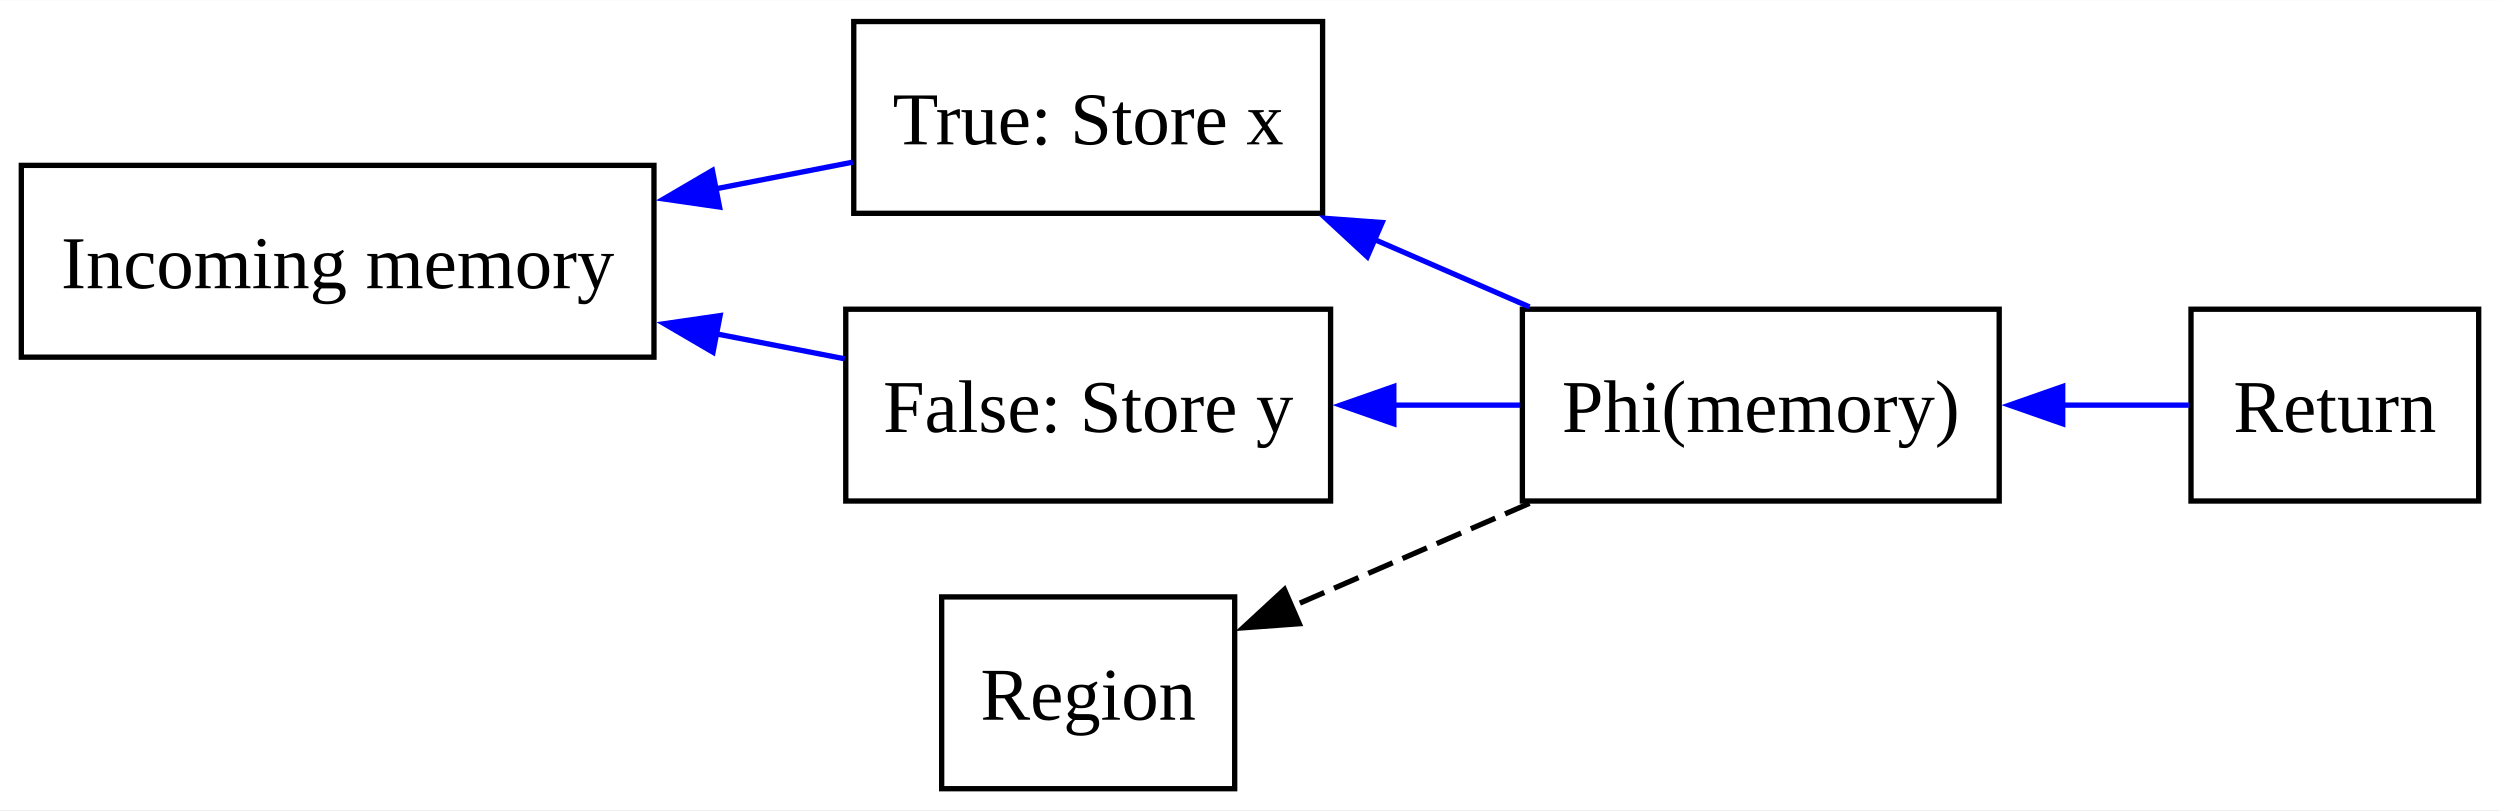
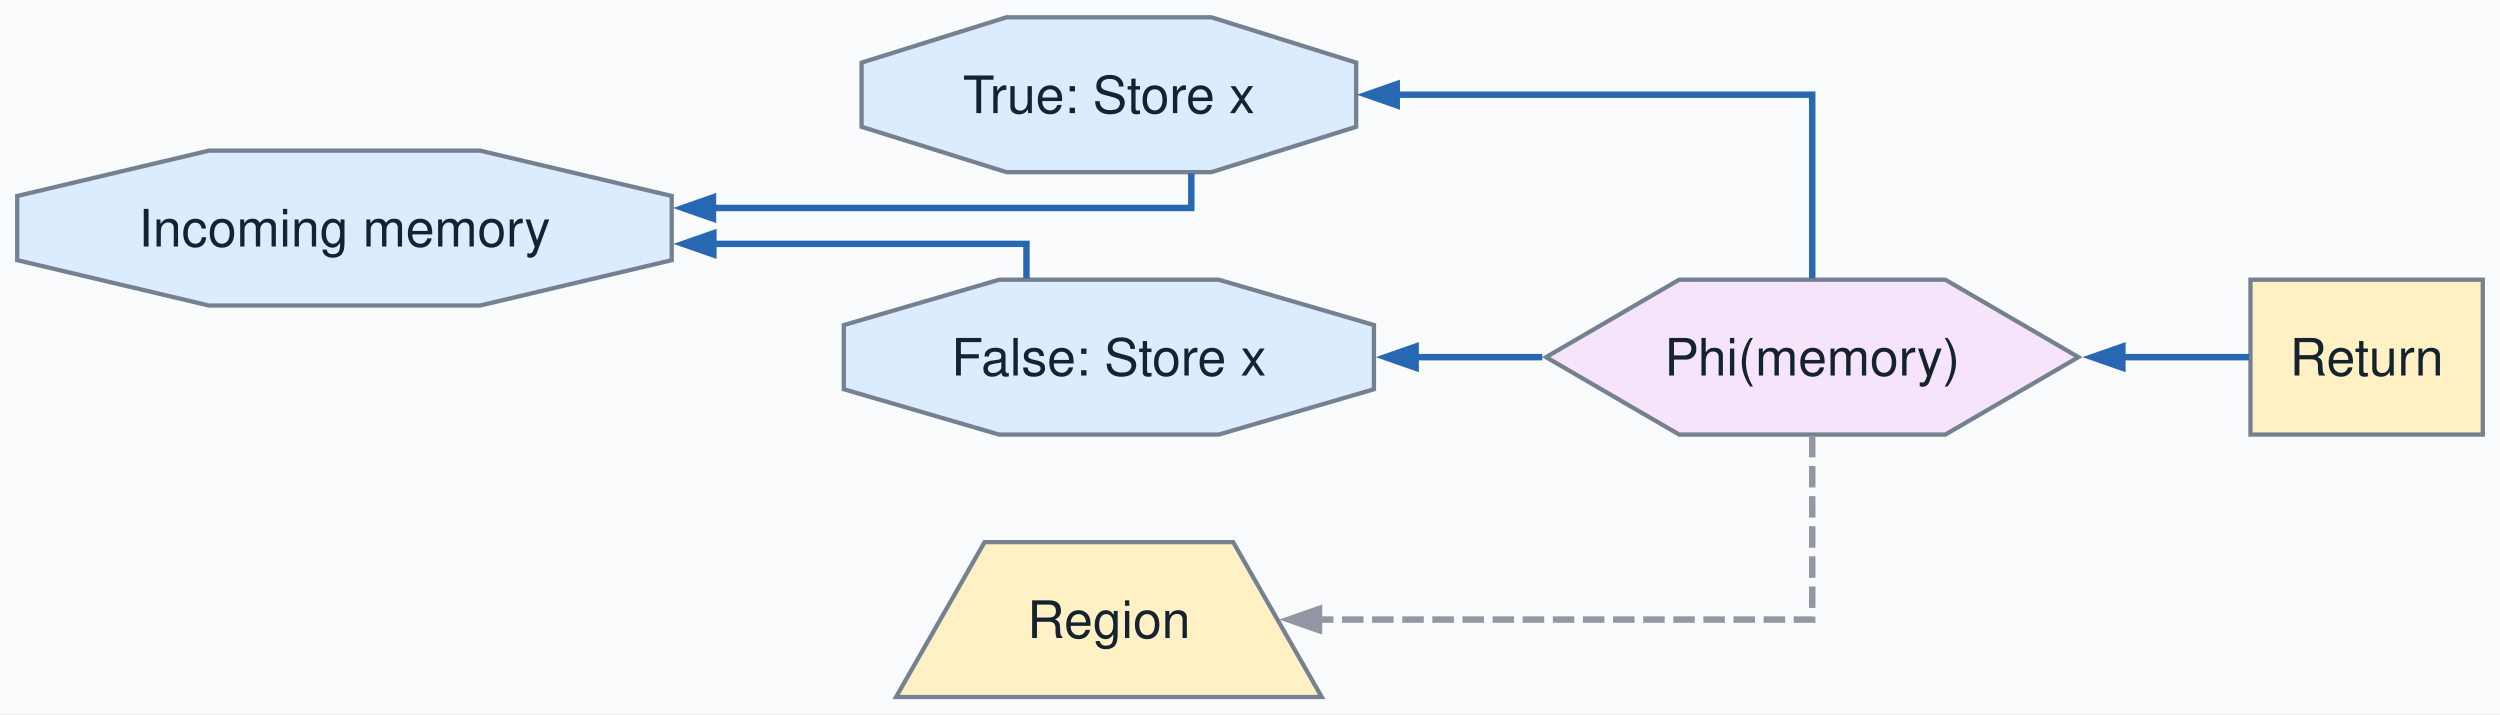
- <svg xmlns="http://www.w3.org/2000/svg" width="469pt" height="152pt" viewBox="0.00 0.00 469.25 152.00">
-   <g id="graph0" class="graph" transform="scale(1 1) rotate(0) translate(4 148)">
-     <polygon fill="white" stroke="none" points="-4,4 -4,-148 465.25,-148 465.25,4 -4,4" />
+ <svg xmlns="http://www.w3.org/2000/svg" width="581pt" height="166pt" viewBox="0.00 0.00 581.12 166.00">
+   <g id="graph0" class="graph" transform="scale(1 1) rotate(0) translate(4 162)">
+     <polygon fill="#fafbfc" stroke="none" points="-4,4 -4,-162 577.12,-162 577.12,4 -4,4" />
    <g id="node1" class="node">
-       <polygon fill="none" stroke="black" points="118.75,-117 0,-117 0,-81 118.75,-81 118.75,-117" />
-       <text text-anchor="middle" x="59.38" y="-93.95" font-family="Times New Roman,serif" font-size="14.00">Incoming memory</text>
+       <polygon fill="#dcecff" stroke="#758191" points="152.14,-101.54 152.14,-116.46 107.58,-127 44.56,-127 0,-116.46 0,-101.54 44.56,-91 107.58,-91 152.14,-101.54" />
+       <text text-anchor="middle" x="76.07" y="-104.72" font-family="Helvetica,sans-Serif" font-size="12.00" fill="#152330">Incoming memory</text>
    </g>
    <g id="node2" class="node">
-       <polygon fill="none" stroke="black" points="244.25,-144 156.25,-144 156.25,-108 244.25,-108 244.25,-144" />
-       <text text-anchor="middle" x="200.25" y="-120.95" font-family="Times New Roman,serif" font-size="14.00">True: Store x</text>
+       <polygon fill="#dcecff" stroke="#758191" points="311.24,-132.54 311.24,-147.46 277.57,-158 229.95,-158 196.27,-147.46 196.27,-132.54 229.95,-122 277.57,-122 311.24,-132.54" />
+       <text text-anchor="middle" x="253.76" y="-135.72" font-family="Helvetica,sans-Serif" font-size="12.00" fill="#152330">True: Store x</text>
    </g>
    <g id="edge2" class="edge">
-       <path fill="none" stroke="blue" d="M156.07,-117.61C147.84,-116.01 139.03,-114.29 130.22,-112.58" />
-       <polygon fill="blue" stroke="blue" points="131.06,-109.18 120.58,-110.7 129.72,-116.05 131.06,-109.18" />
+       <path fill="none" stroke="#2867b2" stroke-width="1.5" d="M272.92,-121.71C272.92,-117.22 272.92,-113.67 272.92,-113.67 272.92,-113.67 161.73,-113.67 161.73,-113.67" />
+       <polygon fill="#2867b2" stroke="#2867b2" stroke-width="1.5" points="161.73,-111.22 154.73,-113.67 161.73,-116.12 161.73,-111.22" />
    </g>
    <g id="node3" class="node">
-       <polygon fill="none" stroke="black" points="245.75,-90 154.75,-90 154.75,-54 245.75,-54 245.75,-90" />
-       <text text-anchor="middle" x="200.25" y="-66.95" font-family="Times New Roman,serif" font-size="14.00">False: Store y</text>
+       <polygon fill="#dcecff" stroke="#758191" points="315.37,-71.54 315.37,-86.46 279.28,-97 228.24,-97 192.14,-86.46 192.14,-71.54 228.24,-61 279.28,-61 315.37,-71.54" />
+       <text text-anchor="middle" x="253.76" y="-74.72" font-family="Helvetica,sans-Serif" font-size="12.00" fill="#152330">False: Store x</text>
    </g>
    <g id="edge4" class="edge">
-       <path fill="none" stroke="blue" d="M154.54,-80.69C146.8,-82.2 138.59,-83.79 130.37,-85.39" />
-       <polygon fill="blue" stroke="blue" points="129.83,-81.93 120.68,-87.28 131.16,-88.8 129.83,-81.93" />
+       <path fill="none" stroke="#2867b2" stroke-width="1.5" d="M234.6,-97.29C234.6,-101.78 234.6,-105.33 234.6,-105.33 234.6,-105.33 161.82,-105.33 161.82,-105.33" />
+       <polygon fill="#2867b2" stroke="#2867b2" stroke-width="1.5" points="161.82,-102.88 154.82,-105.33 161.82,-107.78 161.82,-102.88" />
    </g>
    <g id="node4" class="node">
-       <polygon fill="none" stroke="black" points="371.25,-90 281.75,-90 281.75,-54 371.25,-54 371.25,-90" />
-       <text text-anchor="middle" x="326.5" y="-66.95" font-family="Times New Roman,serif" font-size="14.00">Phi(memory)</text>
+       <polygon fill="#f5e4fa" stroke="#758191" points="479.12,-79 448.18,-97 386.31,-97 355.37,-79 386.31,-61 448.18,-61 479.12,-79" />
+       <text text-anchor="middle" x="417.25" y="-74.72" font-family="Helvetica,sans-Serif" font-size="12.00" fill="#152330">Phi(memory)</text>
    </g>
    <g id="edge1" class="edge">
-       <path fill="none" stroke="blue" d="M283.09,-90.43C273.69,-94.52 263.62,-98.89 253.88,-103.13" />
-       <polygon fill="blue" stroke="blue" points="252.64,-99.85 244.86,-107.05 255.43,-106.27 252.64,-99.85" />
+       <path fill="none" stroke="#2867b2" stroke-width="1.5" d="M417.25,-97.3C417.25,-115.27 417.25,-140 417.25,-140 417.25,-140 320.67,-140 320.67,-140" />
+       <polygon fill="#2867b2" stroke="#2867b2" stroke-width="1.5" points="320.67,-137.55 313.67,-140 320.67,-142.45 320.67,-137.55" />
    </g>
    <g id="edge3" class="edge">
-       <path fill="none" stroke="blue" d="M281.34,-72C273.66,-72 265.57,-72 257.61,-72" />
-       <polygon fill="blue" stroke="blue" points="257.62,-68.5 247.62,-72 257.62,-75.5 257.62,-68.5" />
+       <path fill="none" stroke="#2867b2" stroke-width="1.5" d="M354.5,-79C354.5,-79 325.06,-79 325.06,-79" />
+       <polygon fill="#2867b2" stroke="#2867b2" stroke-width="1.5" points="325.06,-76.55 318.06,-79 325.06,-81.45 325.06,-76.55" />
    </g>
    <g id="node5" class="node">
-       <polygon fill="none" stroke="black" points="227.75,-36 172.75,-36 172.75,0 227.75,0 227.75,-36" />
-       <text text-anchor="middle" x="200.25" y="-12.95" font-family="Times New Roman,serif" font-size="14.00">Region</text>
+       <polygon fill="#fff1c4" stroke="#758191" points="282.65,-36 224.86,-36 204.29,0 303.23,0 282.65,-36" />
+       <text text-anchor="middle" x="253.76" y="-13.72" font-family="Helvetica,sans-Serif" font-size="12.00" fill="#152330">Region</text>
    </g>
    <g id="edge5" class="edge">
-       <path fill="none" stroke="black" stroke-dasharray="5,2" d="M283.09,-53.57C268.52,-47.24 252.34,-40.21 238.24,-34.08" />
-       <polygon fill="black" stroke="black" points="239.88,-30.97 229.31,-30.2 237.09,-37.39 239.88,-30.97" />
+       <path fill="none" stroke="#9396a3" stroke-width="1.5" stroke-dasharray="5,2" d="M417.25,-60.7C417.25,-42.73 417.25,-18 417.25,-18 417.25,-18 302.6,-18 302.6,-18" />
+       <polygon fill="#9396a3" stroke="#9396a3" stroke-width="1.5" points="302.6,-15.55 295.6,-18 302.6,-20.45 302.6,-15.55" />
    </g>
    <g id="node6" class="node">
-       <polygon fill="none" stroke="black" points="461.25,-90 407.25,-90 407.25,-54 461.25,-54 461.25,-90" />
-       <text text-anchor="middle" x="434.25" y="-66.95" font-family="Times New Roman,serif" font-size="14.00">Return</text>
+       <polygon fill="#fff1c4" stroke="#758191" points="573.12,-97 519.12,-97 519.12,-61 573.12,-61 573.12,-97" />
+       <text text-anchor="middle" x="546.12" y="-74.72" font-family="Helvetica,sans-Serif" font-size="12.00" fill="#152330">Return</text>
    </g>
    <g id="edge6" class="edge">
-       <path fill="none" stroke="blue" d="M406.84,-72C399.52,-72 391.29,-72 382.97,-72" />
-       <polygon fill="blue" stroke="blue" points="383.17,-68.5 373.17,-72 383.17,-75.5 383.17,-68.5" />
+       <path fill="none" stroke="#2867b2" stroke-width="1.5" d="M518.79,-79C518.79,-79 489.34,-79 489.34,-79" />
+       <polygon fill="#2867b2" stroke="#2867b2" stroke-width="1.5" points="489.34,-76.55 482.34,-79 489.34,-81.45 489.34,-76.55" />
    </g>
  </g>
</svg>
